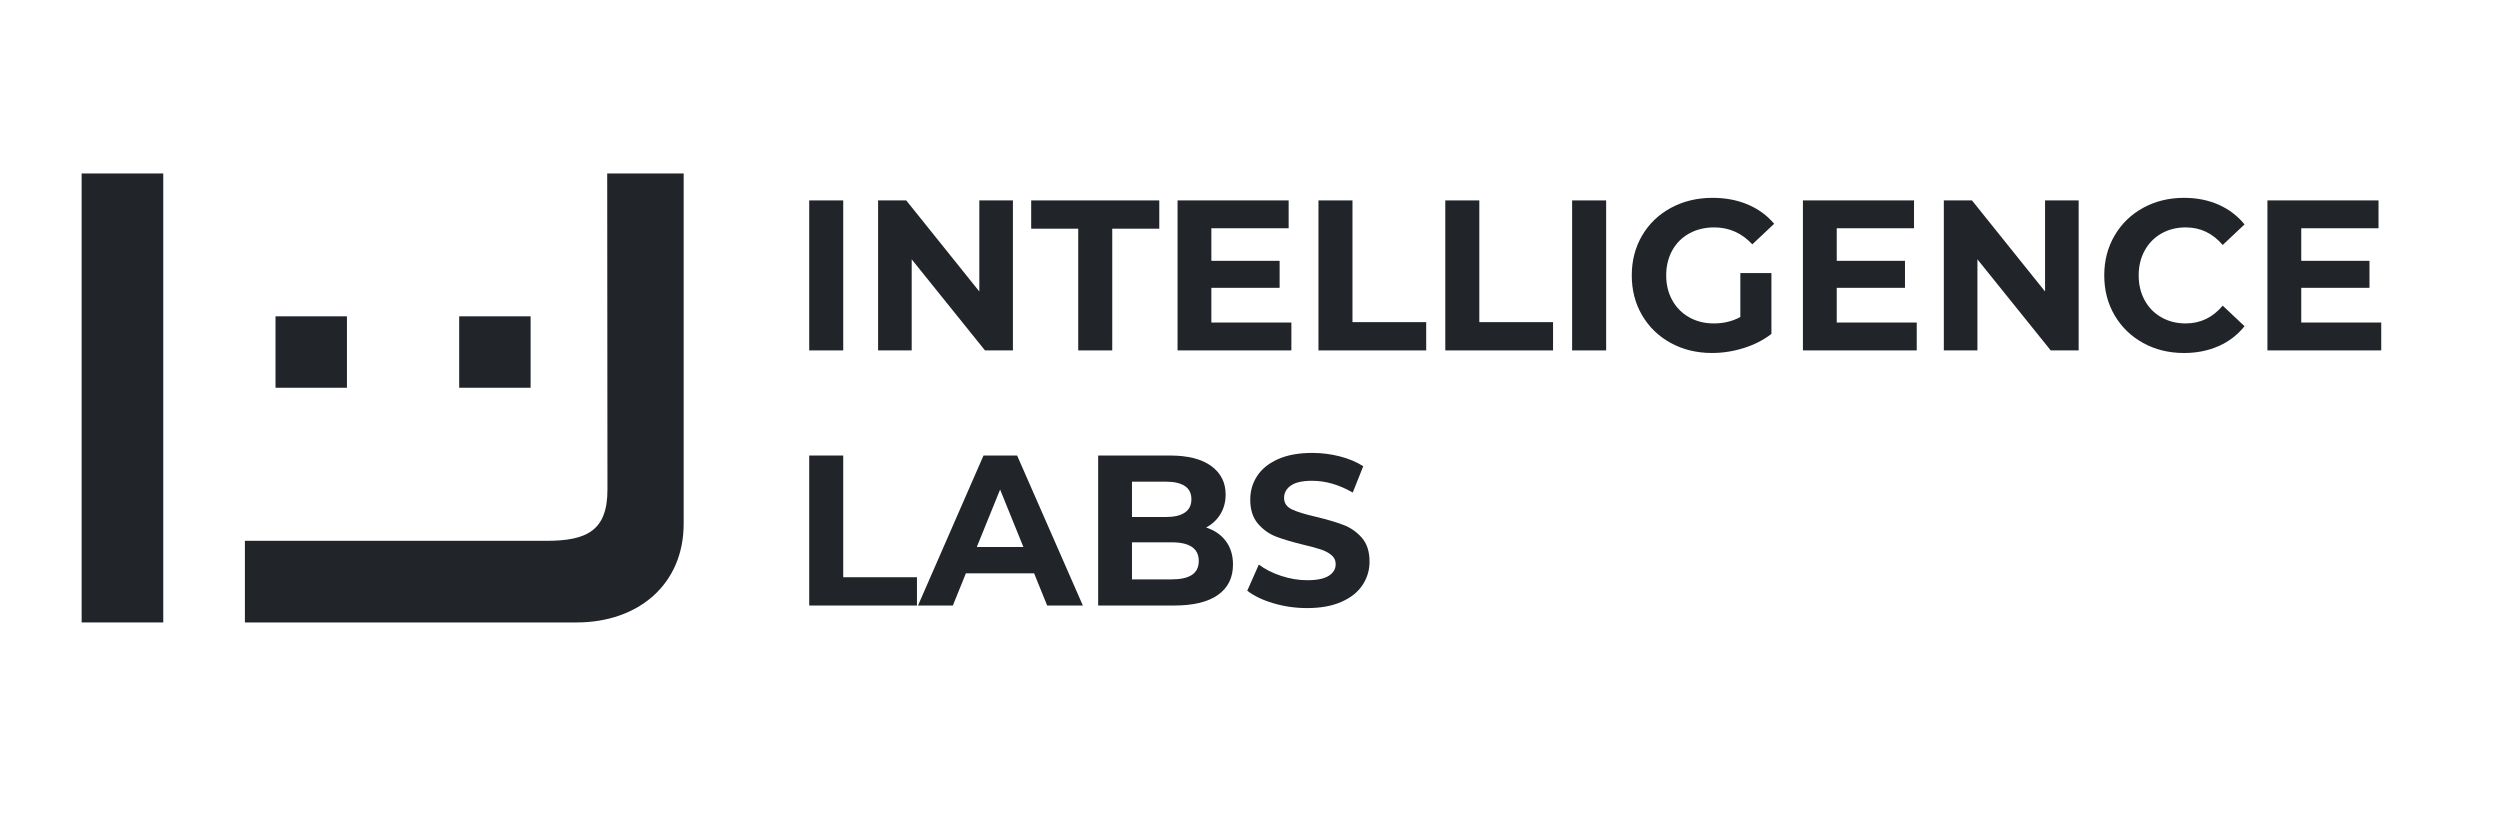
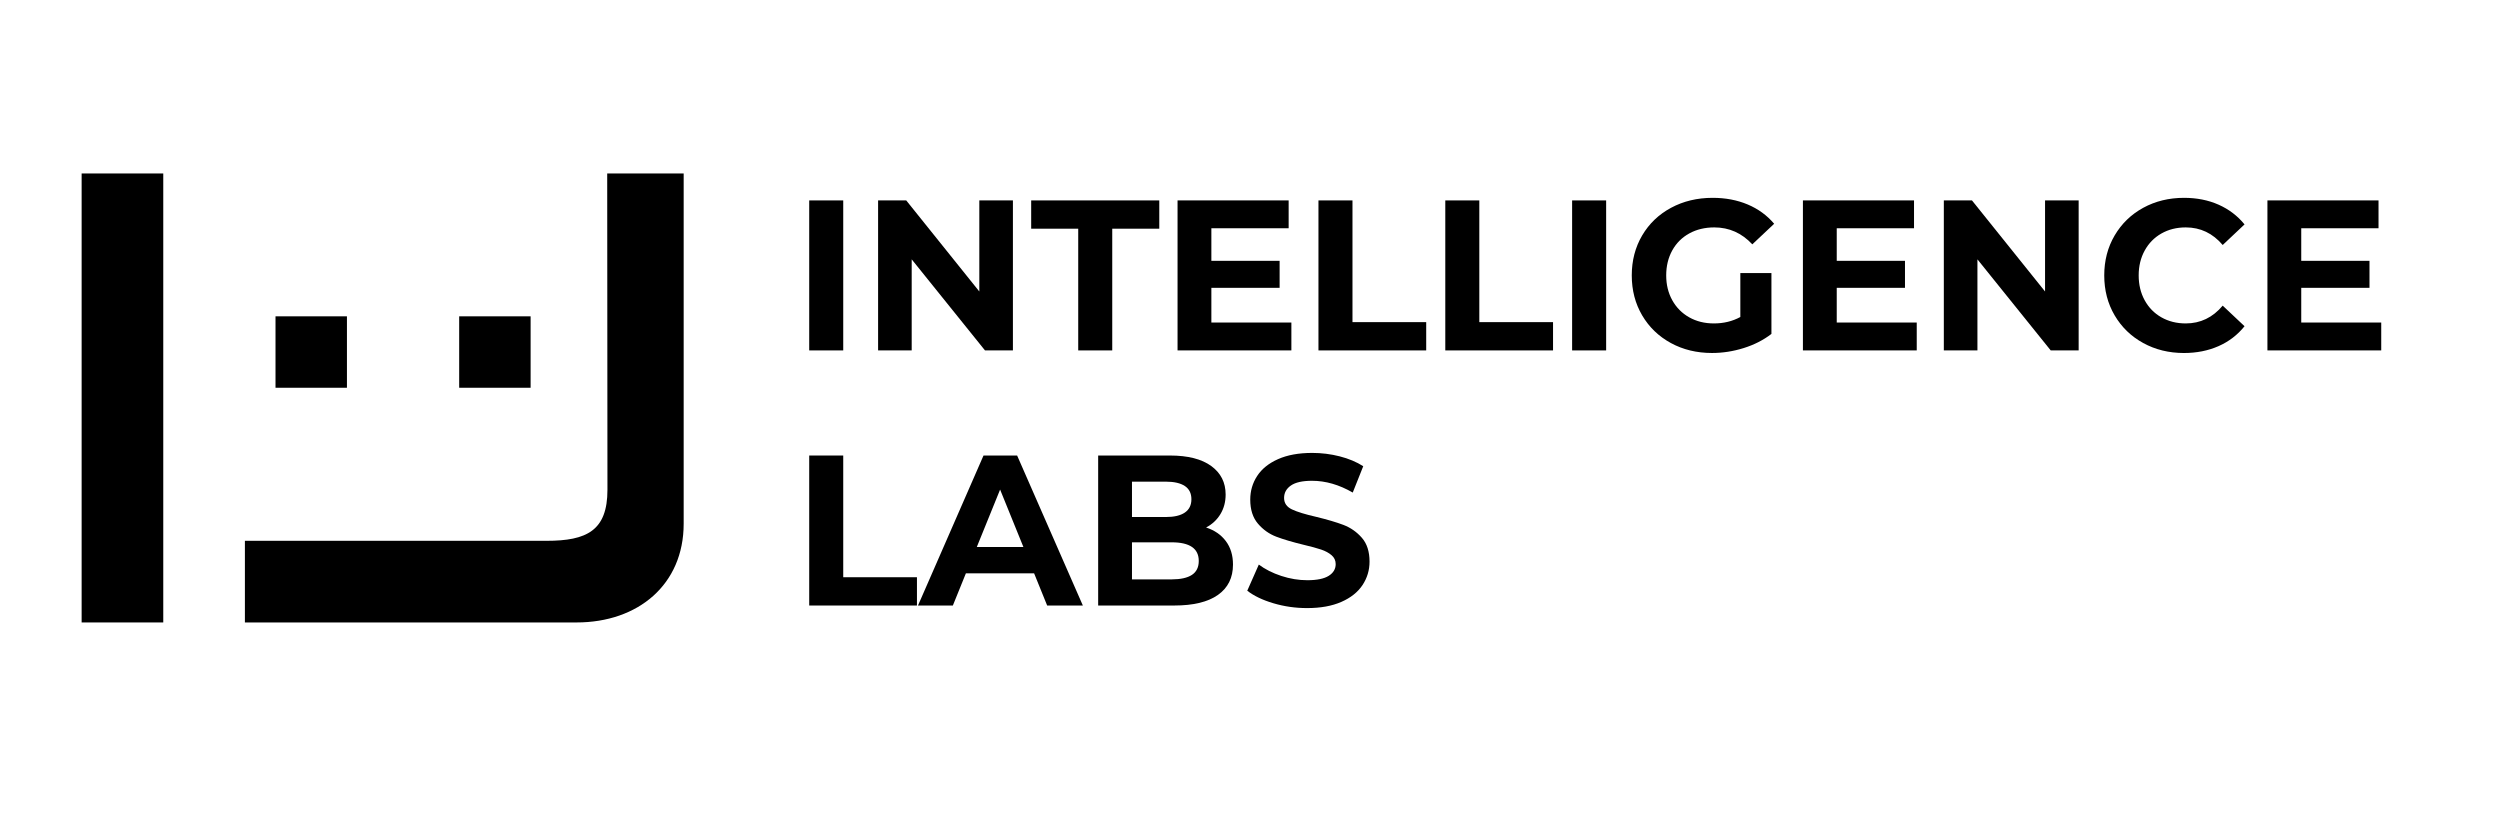
<svg xmlns="http://www.w3.org/2000/svg" version="1.1" id="Layer_1" x="0px" y="0px" width="245px" height="80px" viewBox="0 0 245 80" enable-background="new 0 0 245 80" xml:space="preserve">
  <g>
-     <rect x="27" y="31" fill="#212529" width="7" height="7" />
-     <rect x="8" y="17" fill="#212529" width="8" height="44" />
-     <rect x="45" y="31" fill="#212529" width="7" height="7" />
-     <path fill="#212529" d="M59.53,48c0,4-2.024,5-5.975,5H24v8h32.506c6,0,10.494-3.68,10.494-9.68V17h-7.494L59.53,48z" />
+     <rect x="27" y="31" fill="current" width="7" height="7" />
+     <rect x="8" y="17" fill="current" width="8" height="44" />
+     <rect x="45" y="31" fill="current" width="7" height="7" />
+     <path fill="current" d="M59.53,48c0,4-2.024,5-5.975,5H24v8h32.506c6,0,10.494-3.68,10.494-9.68V17h-7.494L59.53,48z" />
  </g>
  <g>
-     <path fill="#212529" d="M79.303,19.641h3.334v14.7h-3.334V19.641z" />
-     <path fill="#212529" d="M99.266,19.641v14.7h-2.737l-7.183-8.925v8.925h-3.293v-14.7h2.758l7.162,8.925v-8.925H99.266z" />
-     <path fill="#212529" d="M105.666,22.412h-4.61v-2.771h12.554v2.771H109v11.929h-3.334V22.412z" />
-     <path fill="#212529" d="M126.555,31.61v2.73H115.4v-14.7h10.887v2.729h-7.573v3.192h6.688v2.646h-6.688v3.401h7.841V31.61z" />
-     <path fill="#212529" d="M129.209,19.641h3.334v11.928h7.225v2.772h-10.559V19.641z" />
-     <path fill="#212529" d="M141.639,19.641h3.334v11.928h7.225v2.772h-10.559V19.641z" />
-     <path fill="#212529" d="M154.068,19.641h3.334v14.7h-3.334V19.641z" />
-     <path fill="#212529" d="M170.553,26.76h3.047v5.964c-0.783,0.603-1.688,1.064-2.718,1.386c-1.028,0.322-2.063,0.483-3.106,0.483   c-1.495,0-2.84-0.326-4.033-0.977c-1.194-0.651-2.131-1.554-2.811-2.709c-0.679-1.155-1.019-2.46-1.019-3.917   c0-1.455,0.34-2.761,1.019-3.916c0.68-1.155,1.623-2.059,2.83-2.709c1.207-0.651,2.565-0.977,4.074-0.977   c1.264,0,2.408,0.217,3.438,0.651c1.028,0.434,1.894,1.063,2.594,1.89l-2.141,2.016c-1.028-1.105-2.271-1.659-3.726-1.659   c-0.919,0-1.735,0.196-2.449,0.589c-0.714,0.392-1.27,0.944-1.667,1.658c-0.396,0.715-0.597,1.533-0.597,2.457   c0,0.91,0.198,1.723,0.597,2.438c0.398,0.714,0.95,1.271,1.657,1.669c0.706,0.399,1.513,0.599,2.418,0.599   c0.96,0,1.824-0.21,2.593-0.63V26.76z" />
-     <path fill="#212529" d="M187.84,31.61v2.73h-11.154v-14.7h10.888v2.729H180v3.192h6.688v2.646H180v3.401h7.84V31.61z" />
-     <path fill="#212529" d="M203.708,19.641v14.7h-2.737l-7.183-8.925v8.925h-3.293v-14.7h2.758l7.162,8.925v-8.925H203.708z" />
-     <path fill="#212529" d="M210.035,33.616c-1.188-0.651-2.12-1.554-2.799-2.709c-0.68-1.155-1.02-2.46-1.02-3.917   c0-1.455,0.34-2.761,1.02-3.916c0.679-1.155,1.611-2.059,2.799-2.709c1.188-0.651,2.521-0.977,4.003-0.977   c1.248,0,2.377,0.224,3.386,0.672c1.008,0.448,1.855,1.092,2.541,1.932l-2.14,2.017c-0.976-1.148-2.183-1.723-3.622-1.723   c-0.893,0-1.688,0.2-2.389,0.599c-0.699,0.399-1.244,0.956-1.635,1.67c-0.393,0.714-0.588,1.526-0.588,2.436   c0,0.91,0.195,1.723,0.588,2.437c0.391,0.714,0.936,1.271,1.635,1.669c0.701,0.399,1.496,0.599,2.389,0.599   c1.439,0,2.646-0.58,3.622-1.743l2.14,2.017c-0.686,0.854-1.535,1.505-2.552,1.953c-1.017,0.447-2.147,0.672-3.396,0.672   C212.549,34.593,211.223,34.267,210.035,33.616z" />
-     <path fill="#212529" d="M233.361,31.61v2.73h-11.153v-14.7h10.887v2.729h-7.573v3.192h6.688v2.646h-6.688v3.401h7.84V31.61z" />
-     <path fill="#212529" d="M79.303,44.641h3.334v11.928h7.224v2.772H79.303V44.641z" />
-     <path fill="#212529" d="M101.344,56.189h-6.688l-1.275,3.15h-3.417l6.421-14.699h3.293l6.441,14.699h-3.498L101.344,56.189z    M100.294,53.607l-2.284-5.629l-2.284,5.629H100.294z" />
-     <path fill="#212529" d="M120.133,53.029c0.467,0.623,0.7,1.391,0.7,2.3c0,1.289-0.491,2.278-1.472,2.972s-2.411,1.04-4.291,1.04   h-7.45v-14.7h7.038c1.757,0,3.104,0.344,4.044,1.029s1.41,1.616,1.41,2.793c0,0.715-0.168,1.352-0.504,1.911   c-0.337,0.56-0.807,1.001-1.41,1.321C119.021,51.963,119.666,52.406,120.133,53.029z M110.934,47.202v3.466h3.313   c0.823,0,1.447-0.146,1.873-0.441c0.425-0.293,0.638-0.728,0.638-1.302c0-0.573-0.213-1.005-0.638-1.292   c-0.426-0.285-1.05-0.431-1.873-0.431H110.934z M116.81,56.338c0.445-0.294,0.669-0.749,0.669-1.365   c0-1.218-0.886-1.826-2.655-1.826h-3.89v3.633h3.89C115.701,56.777,116.363,56.632,116.81,56.338z" />
-     <path fill="#212529" d="M124.795,59.12c-1.063-0.315-1.918-0.726-2.563-1.229l1.132-2.563c0.616,0.463,1.352,0.834,2.202,1.113   s1.701,0.42,2.552,0.42c0.946,0,1.646-0.145,2.1-0.432c0.452-0.285,0.679-0.668,0.679-1.145c0-0.35-0.133-0.641-0.4-0.871   s-0.61-0.416-1.028-0.557c-0.419-0.141-0.985-0.295-1.698-0.463c-1.098-0.266-1.996-0.531-2.695-0.797   c-0.699-0.267-1.301-0.693-1.801-1.281c-0.501-0.588-0.751-1.373-0.751-2.353c0-0.854,0.227-1.628,0.68-2.319   c0.452-0.693,1.135-1.244,2.047-1.648c0.913-0.406,2.026-0.609,3.345-0.609c0.92,0,1.817,0.112,2.696,0.336   c0.878,0.225,1.646,0.547,2.305,0.967l-1.028,2.582c-1.332-0.77-2.662-1.154-3.992-1.154c-0.934,0-1.623,0.154-2.068,0.463   s-0.669,0.714-0.669,1.218c0,0.505,0.257,0.88,0.771,1.123c0.516,0.245,1.301,0.485,2.356,0.726   c1.099,0.267,1.996,0.531,2.696,0.797c0.699,0.268,1.3,0.688,1.801,1.261s0.751,1.353,0.751,2.331c0,0.841-0.229,1.605-0.688,2.3   c-0.461,0.694-1.149,1.243-2.068,1.647c-0.919,0.406-2.037,0.609-3.354,0.609C126.959,59.594,125.857,59.436,124.795,59.12z" />
+     <path fill="current" d="M79.303,19.641h3.334v14.7h-3.334V19.641z" />
+     <path fill="current" d="M99.266,19.641v14.7h-2.737l-7.183-8.925v8.925h-3.293v-14.7h2.758l7.162,8.925v-8.925H99.266z" />
+     <path fill="current" d="M105.666,22.412h-4.61v-2.771h12.554v2.771H109v11.929h-3.334V22.412z" />
+     <path fill="current" d="M126.555,31.61v2.73H115.4v-14.7h10.887v2.729h-7.573v3.192h6.688v2.646h-6.688v3.401h7.841V31.61z" />
+     <path fill="current" d="M129.209,19.641h3.334v11.928h7.225v2.772h-10.559V19.641z" />
+     <path fill="current" d="M141.639,19.641h3.334v11.928h7.225v2.772h-10.559V19.641z" />
+     <path fill="current" d="M154.068,19.641h3.334v14.7h-3.334V19.641z" />
+     <path fill="current" d="M170.553,26.76h3.047v5.964c-0.783,0.603-1.688,1.064-2.718,1.386c-1.028,0.322-2.063,0.483-3.106,0.483   c-1.495,0-2.84-0.326-4.033-0.977c-1.194-0.651-2.131-1.554-2.811-2.709c-0.679-1.155-1.019-2.46-1.019-3.917   c0-1.455,0.34-2.761,1.019-3.916c0.68-1.155,1.623-2.059,2.83-2.709c1.207-0.651,2.565-0.977,4.074-0.977   c1.264,0,2.408,0.217,3.438,0.651c1.028,0.434,1.894,1.063,2.594,1.89l-2.141,2.016c-1.028-1.105-2.271-1.659-3.726-1.659   c-0.919,0-1.735,0.196-2.449,0.589c-0.714,0.392-1.27,0.944-1.667,1.658c-0.396,0.715-0.597,1.533-0.597,2.457   c0,0.91,0.198,1.723,0.597,2.438c0.398,0.714,0.95,1.271,1.657,1.669c0.706,0.399,1.513,0.599,2.418,0.599   c0.96,0,1.824-0.21,2.593-0.63V26.76z" />
+     <path fill="current" d="M187.84,31.61v2.73h-11.154v-14.7h10.888v2.729H180v3.192h6.688v2.646H180v3.401h7.84V31.61z" />
+     <path fill="current" d="M203.708,19.641v14.7h-2.737l-7.183-8.925v8.925h-3.293v-14.7h2.758l7.162,8.925v-8.925H203.708z" />
+     <path fill="current" d="M210.035,33.616c-1.188-0.651-2.12-1.554-2.799-2.709c-0.68-1.155-1.02-2.46-1.02-3.917   c0-1.455,0.34-2.761,1.02-3.916c0.679-1.155,1.611-2.059,2.799-2.709c1.188-0.651,2.521-0.977,4.003-0.977   c1.248,0,2.377,0.224,3.386,0.672c1.008,0.448,1.855,1.092,2.541,1.932l-2.14,2.017c-0.976-1.148-2.183-1.723-3.622-1.723   c-0.893,0-1.688,0.2-2.389,0.599c-0.699,0.399-1.244,0.956-1.635,1.67c-0.393,0.714-0.588,1.526-0.588,2.436   c0,0.91,0.195,1.723,0.588,2.437c0.391,0.714,0.936,1.271,1.635,1.669c0.701,0.399,1.496,0.599,2.389,0.599   c1.439,0,2.646-0.58,3.622-1.743l2.14,2.017c-0.686,0.854-1.535,1.505-2.552,1.953c-1.017,0.447-2.147,0.672-3.396,0.672   C212.549,34.593,211.223,34.267,210.035,33.616z" />
+     <path fill="current" d="M233.361,31.61v2.73h-11.153v-14.7h10.887v2.729h-7.573v3.192h6.688v2.646h-6.688v3.401h7.84V31.61z" />
+     <path fill="current" d="M79.303,44.641h3.334v11.928h7.224v2.772H79.303V44.641z" />
+     <path fill="current" d="M101.344,56.189h-6.688l-1.275,3.15h-3.417l6.421-14.699h3.293l6.441,14.699h-3.498L101.344,56.189z    M100.294,53.607l-2.284-5.629l-2.284,5.629H100.294z" />
+     <path fill="current" d="M120.133,53.029c0.467,0.623,0.7,1.391,0.7,2.3c0,1.289-0.491,2.278-1.472,2.972s-2.411,1.04-4.291,1.04   h-7.45v-14.7h7.038c1.757,0,3.104,0.344,4.044,1.029s1.41,1.616,1.41,2.793c0,0.715-0.168,1.352-0.504,1.911   c-0.337,0.56-0.807,1.001-1.41,1.321C119.021,51.963,119.666,52.406,120.133,53.029z M110.934,47.202v3.466h3.313   c0.823,0,1.447-0.146,1.873-0.441c0.425-0.293,0.638-0.728,0.638-1.302c0-0.573-0.213-1.005-0.638-1.292   c-0.426-0.285-1.05-0.431-1.873-0.431H110.934z M116.81,56.338c0.445-0.294,0.669-0.749,0.669-1.365   c0-1.218-0.886-1.826-2.655-1.826h-3.89v3.633h3.89C115.701,56.777,116.363,56.632,116.81,56.338z" />
+     <path fill="current" d="M124.795,59.12c-1.063-0.315-1.918-0.726-2.563-1.229l1.132-2.563c0.616,0.463,1.352,0.834,2.202,1.113   s1.701,0.42,2.552,0.42c0.946,0,1.646-0.145,2.1-0.432c0.452-0.285,0.679-0.668,0.679-1.145c0-0.35-0.133-0.641-0.4-0.871   s-0.61-0.416-1.028-0.557c-0.419-0.141-0.985-0.295-1.698-0.463c-1.098-0.266-1.996-0.531-2.695-0.797   c-0.699-0.267-1.301-0.693-1.801-1.281c-0.501-0.588-0.751-1.373-0.751-2.353c0-0.854,0.227-1.628,0.68-2.319   c0.452-0.693,1.135-1.244,2.047-1.648c0.913-0.406,2.026-0.609,3.345-0.609c0.92,0,1.817,0.112,2.696,0.336   c0.878,0.225,1.646,0.547,2.305,0.967l-1.028,2.582c-1.332-0.77-2.662-1.154-3.992-1.154c-0.934,0-1.623,0.154-2.068,0.463   s-0.669,0.714-0.669,1.218c0,0.505,0.257,0.88,0.771,1.123c0.516,0.245,1.301,0.485,2.356,0.726   c1.099,0.267,1.996,0.531,2.696,0.797c0.699,0.268,1.3,0.688,1.801,1.261s0.751,1.353,0.751,2.331c0,0.841-0.229,1.605-0.688,2.3   c-0.461,0.694-1.149,1.243-2.068,1.647c-0.919,0.406-2.037,0.609-3.354,0.609C126.959,59.594,125.857,59.436,124.795,59.12z" />
  </g>
</svg>
